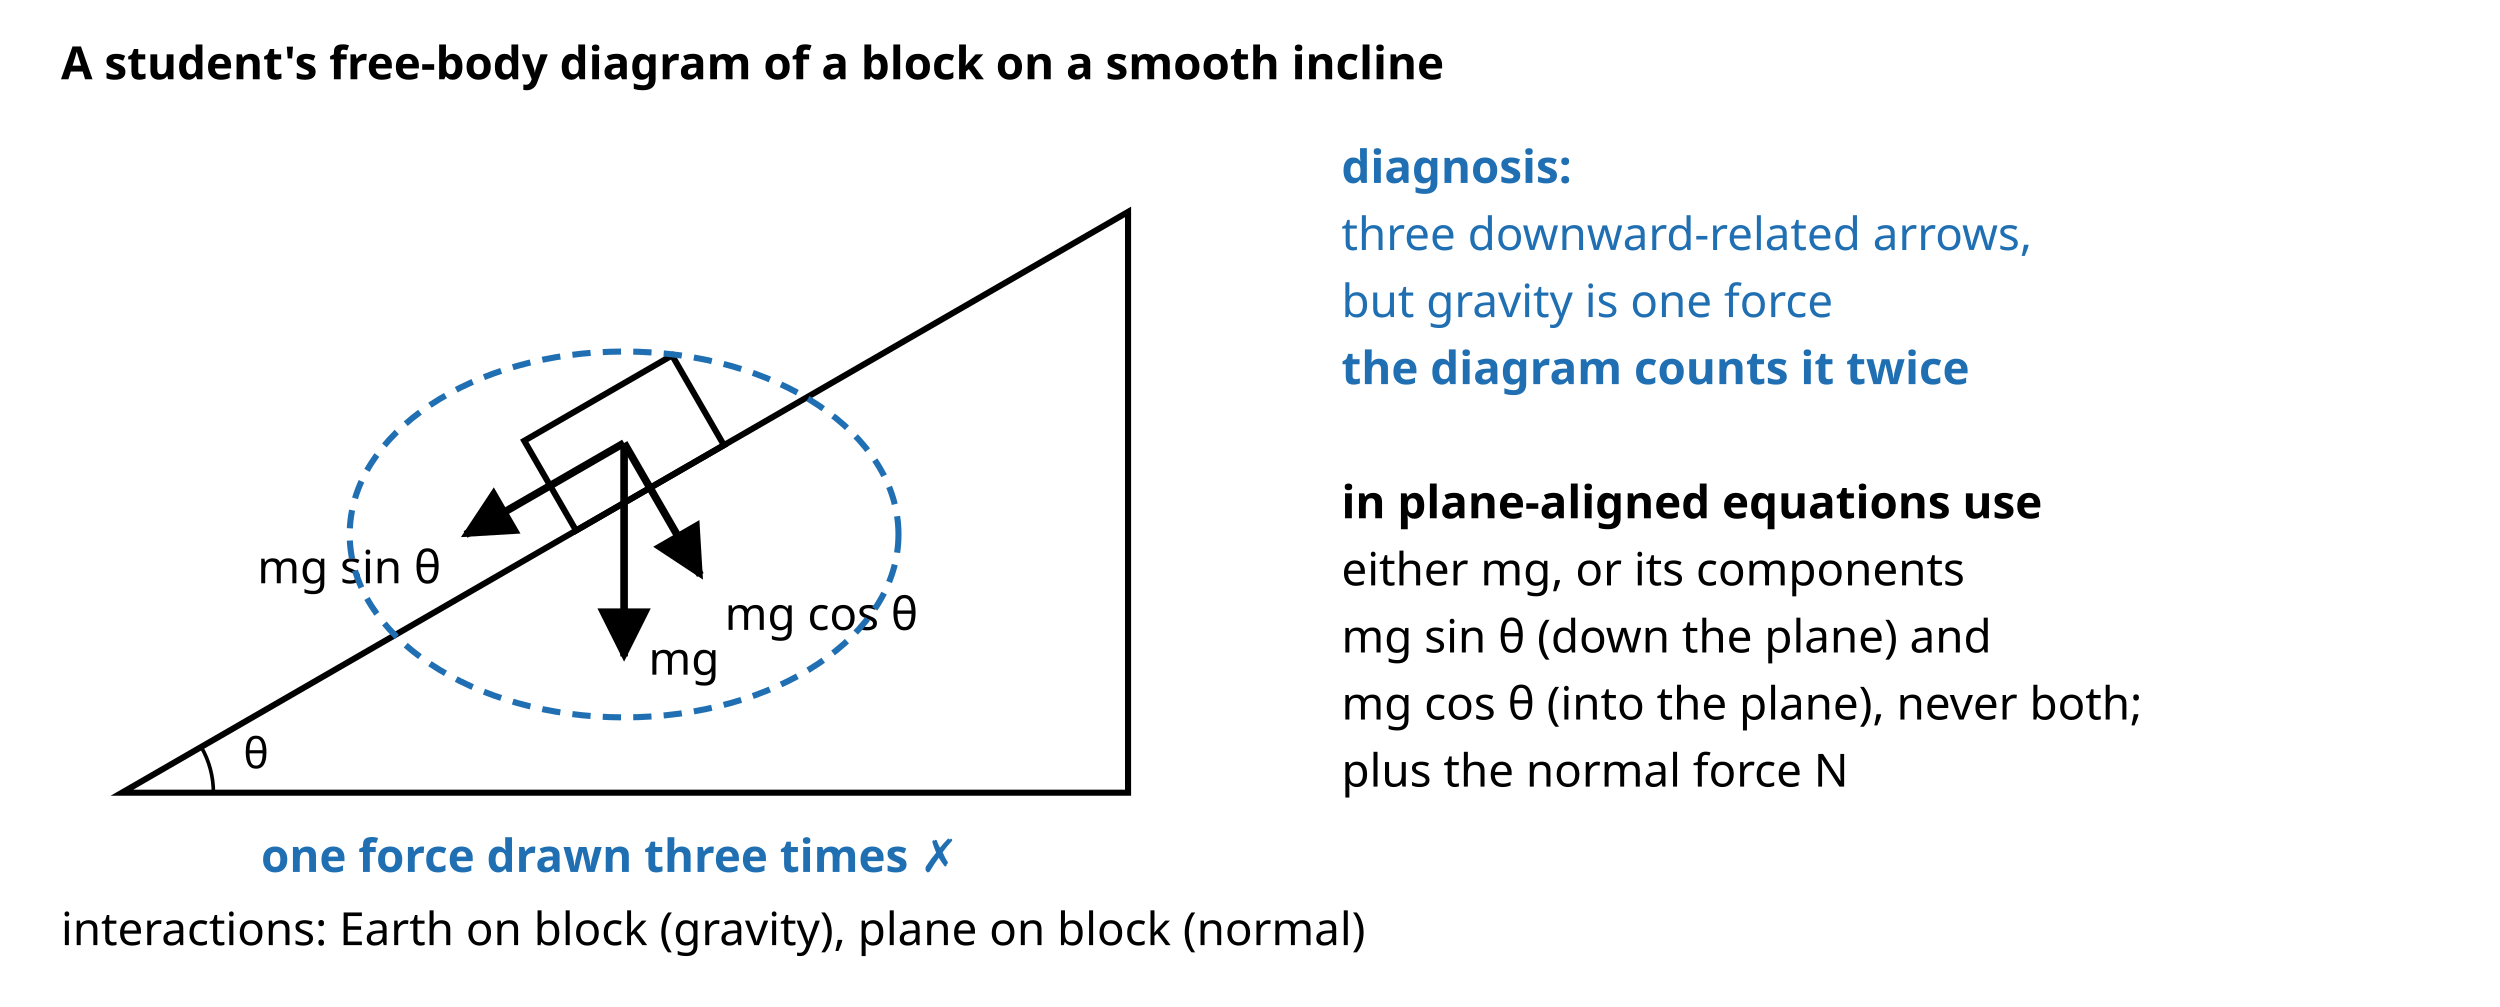
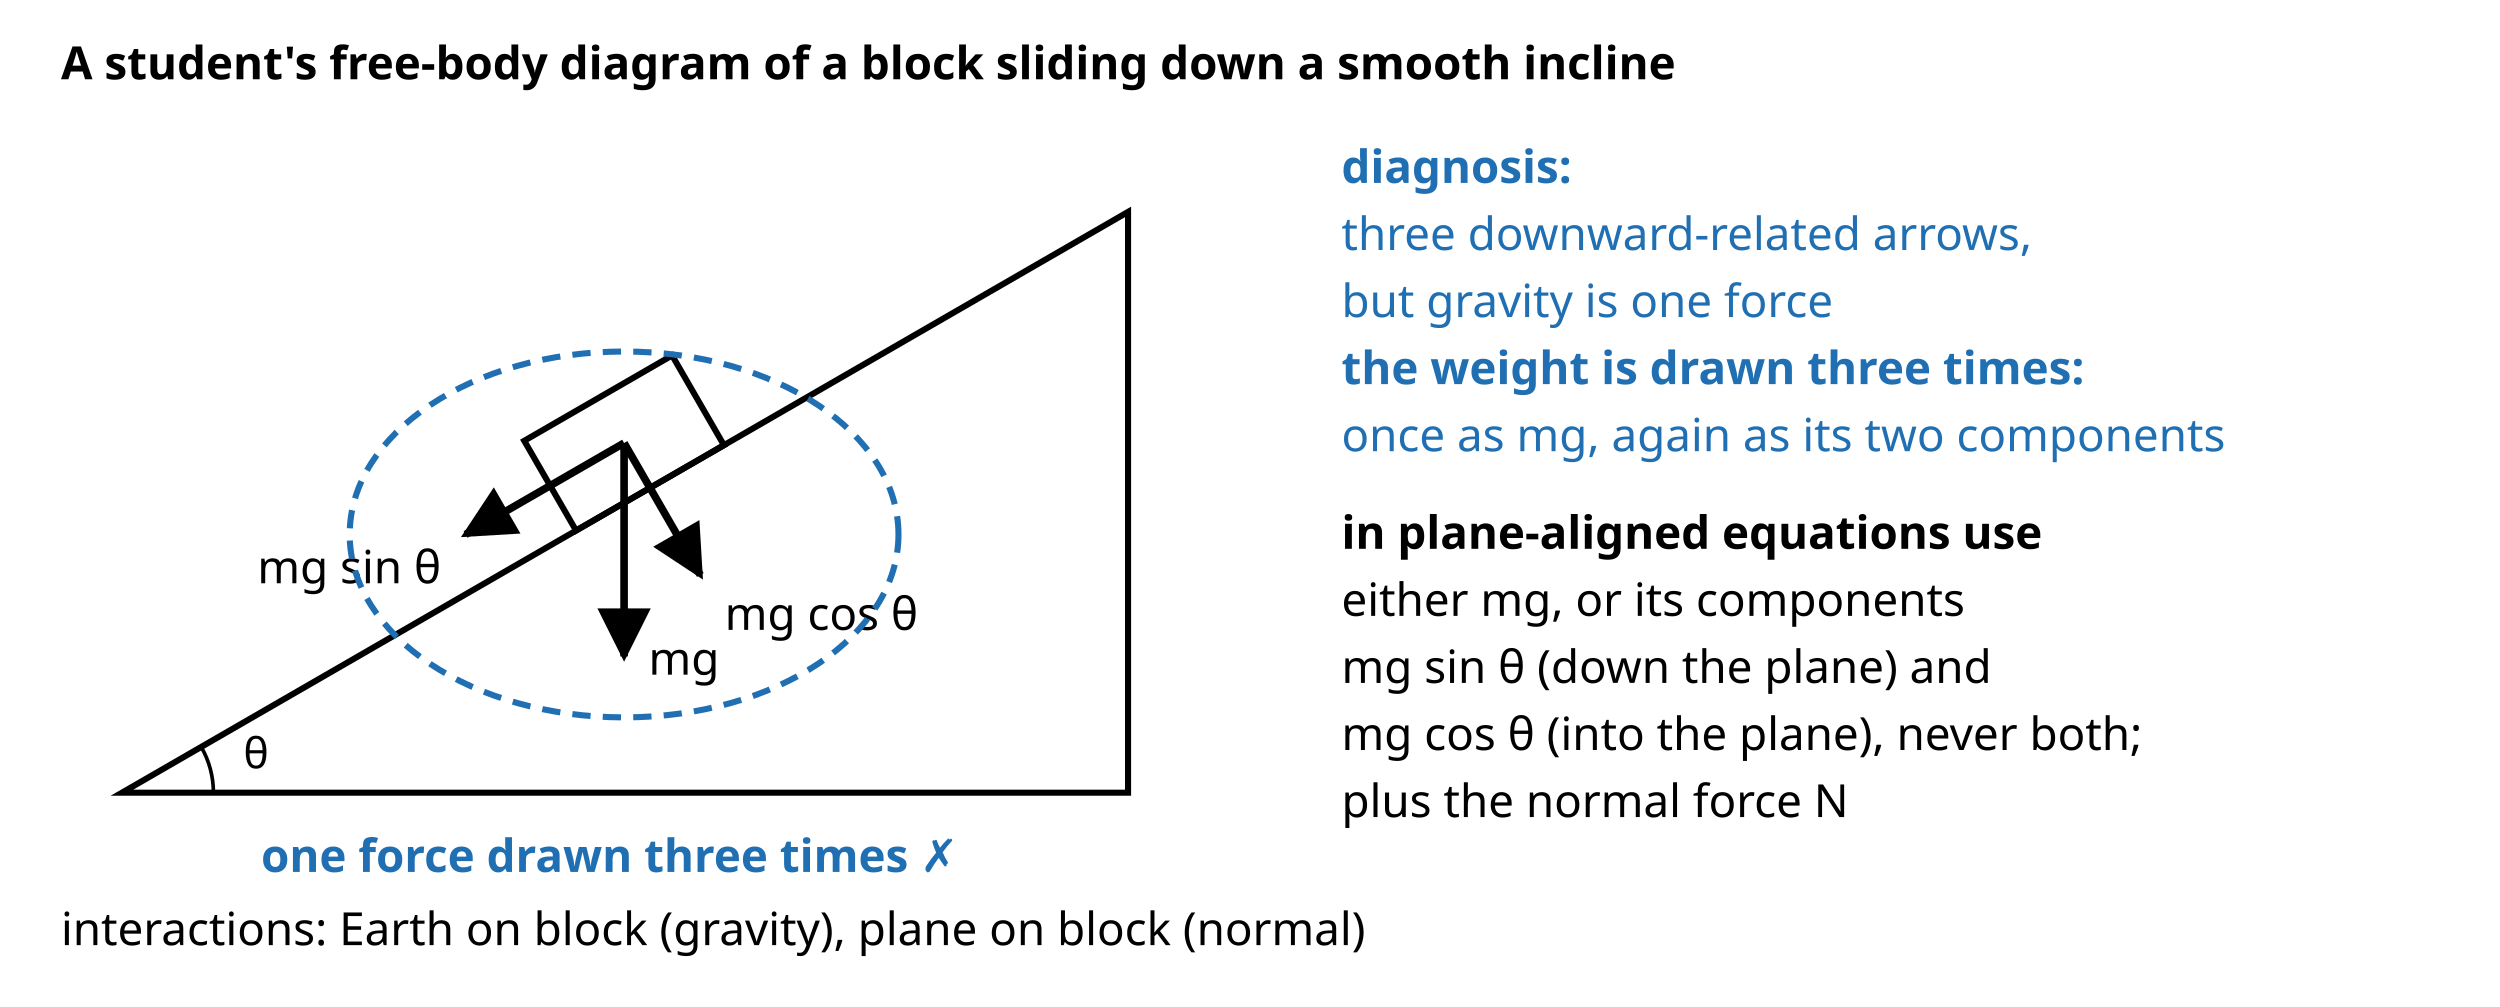
<svg xmlns="http://www.w3.org/2000/svg" viewBox="0 0 820 330" role="img" aria-labelledby="rep-nlm-fbdtriple-title rep-nlm-fbdtriple-desc">
  <defs>
    <marker id="rep-nlm-fbdtriple-arrow" viewBox="0 0 10 10" refX="9" refY="5" markerWidth="7" markerHeight="7" orient="auto-start-reverse">
      <path d="M0 0 L10 5 L0 10 Z" fill="currentColor" />
    </marker>
    <marker id="rep-nlm-fbdtriple-arrow-acc" viewBox="0 0 10 10" refX="9" refY="5" markerWidth="7" markerHeight="7" orient="auto-start-reverse">
      <path d="M0 0 L10 5 L0 10 Z" fill="#1f6fb2" />
    </marker>
  </defs>
  <g data-g9-stage-id="VIS-NLM-FBDTRIPLE-V0" font-family="system-ui,sans-serif" font-size="15" fill="currentColor">
-     <text x="20" y="26" font-weight="600">A student's free-body diagram of a block on a smooth incline</text>
+     <text x="20" y="26" font-weight="600">A student's free-body diagram of a block sliding down a smooth incline</text>
    <polygon points="40,260 370,260 370,69.5" fill="none" stroke="currentColor" stroke-width="2" />
    <text x="84" y="252" text-anchor="middle" font-size="14">θ</text>
    <path d="M70 260 A30 30 0 0 0 66 245" fill="none" stroke="currentColor" stroke-width="1.2" />
    <g transform="rotate(-30 204.7 145.3)">
      <rect x="176.7 " y="128.3" width="56" height="34" fill="none" stroke="currentColor" stroke-width="2" />
    </g>
    <line x1="204.7" y1="145.3" x2="204.7" y2="215.3" stroke="currentColor" stroke-width="2.5" marker-end="url(#rep-nlm-fbdtriple-arrow)" />
    <text x="212.7" y="221.3">mg</text>
    <line x1="204.7" y1="145.3" x2="152.7" y2="175.3" stroke="currentColor" stroke-width="2.5" marker-end="url(#rep-nlm-fbdtriple-arrow)" />
    <text x="144.7" y="191.3" text-anchor="end">mg sin θ</text>
    <line x1="204.7" y1="145.3" x2="229.7" y2="188.6" stroke="currentColor" stroke-width="2.5" marker-end="url(#rep-nlm-fbdtriple-arrow)" />
    <text x="237.7" y="206.6">mg cos θ</text>
    <text x="20" y="310">interactions: Earth on block (gravity), plane on block (normal)</text>
  </g>
  <g data-g9-stage-id="VIS-NLM-FBDTRIPLE-V1" font-family="system-ui,sans-serif" font-size="15" fill="currentColor">
    <ellipse cx="204.7" cy="175.3" rx="90" ry="60" fill="none" stroke="#1f6fb2" stroke-width="2" stroke-dasharray="6 4" />
    <text x="200" y="286" text-anchor="middle" font-weight="600" fill="#1f6fb2">one force drawn three times ✗</text>
    <text x="440" y="60" font-weight="600" fill="#1f6fb2">diagnosis:</text>
    <text x="440" y="82" fill="#1f6fb2">three downward-related arrows,</text>
    <text x="440" y="104" fill="#1f6fb2">but gravity is one force</text>
-     <text x="440" y="126" font-weight="600" fill="#1f6fb2">the diagram counts it twice</text>
+     <text x="440" y="126" font-weight="600" fill="#1f6fb2">the weight is drawn three times:</text>
+     <text x="440" y="148" fill="#1f6fb2">once as mg, again as its two components</text>
  </g>
  <g data-g9-stage-id="VIS-NLM-FBDTRIPLE-V2" font-family="system-ui,sans-serif" font-size="15" fill="currentColor">
-     <text x="440" y="170" font-weight="600">in plane-aligned equations use</text>
-     <text x="440" y="192">either mg, or its components</text>
-     <text x="440" y="214">mg sin θ (down the plane) and</text>
-     <text x="440" y="236">mg cos θ (into the plane), never both;</text>
-     <text x="440" y="258">plus the normal force N</text>
+     <text x="440" y="180" font-weight="600">in plane-aligned equations use</text>
+     <text x="440" y="202">either mg, or its components</text>
+     <text x="440" y="224">mg sin θ (down the plane) and</text>
+     <text x="440" y="246">mg cos θ (into the plane), never both;</text>
+     <text x="440" y="268">plus the normal force N</text>
  </g>
</svg>
